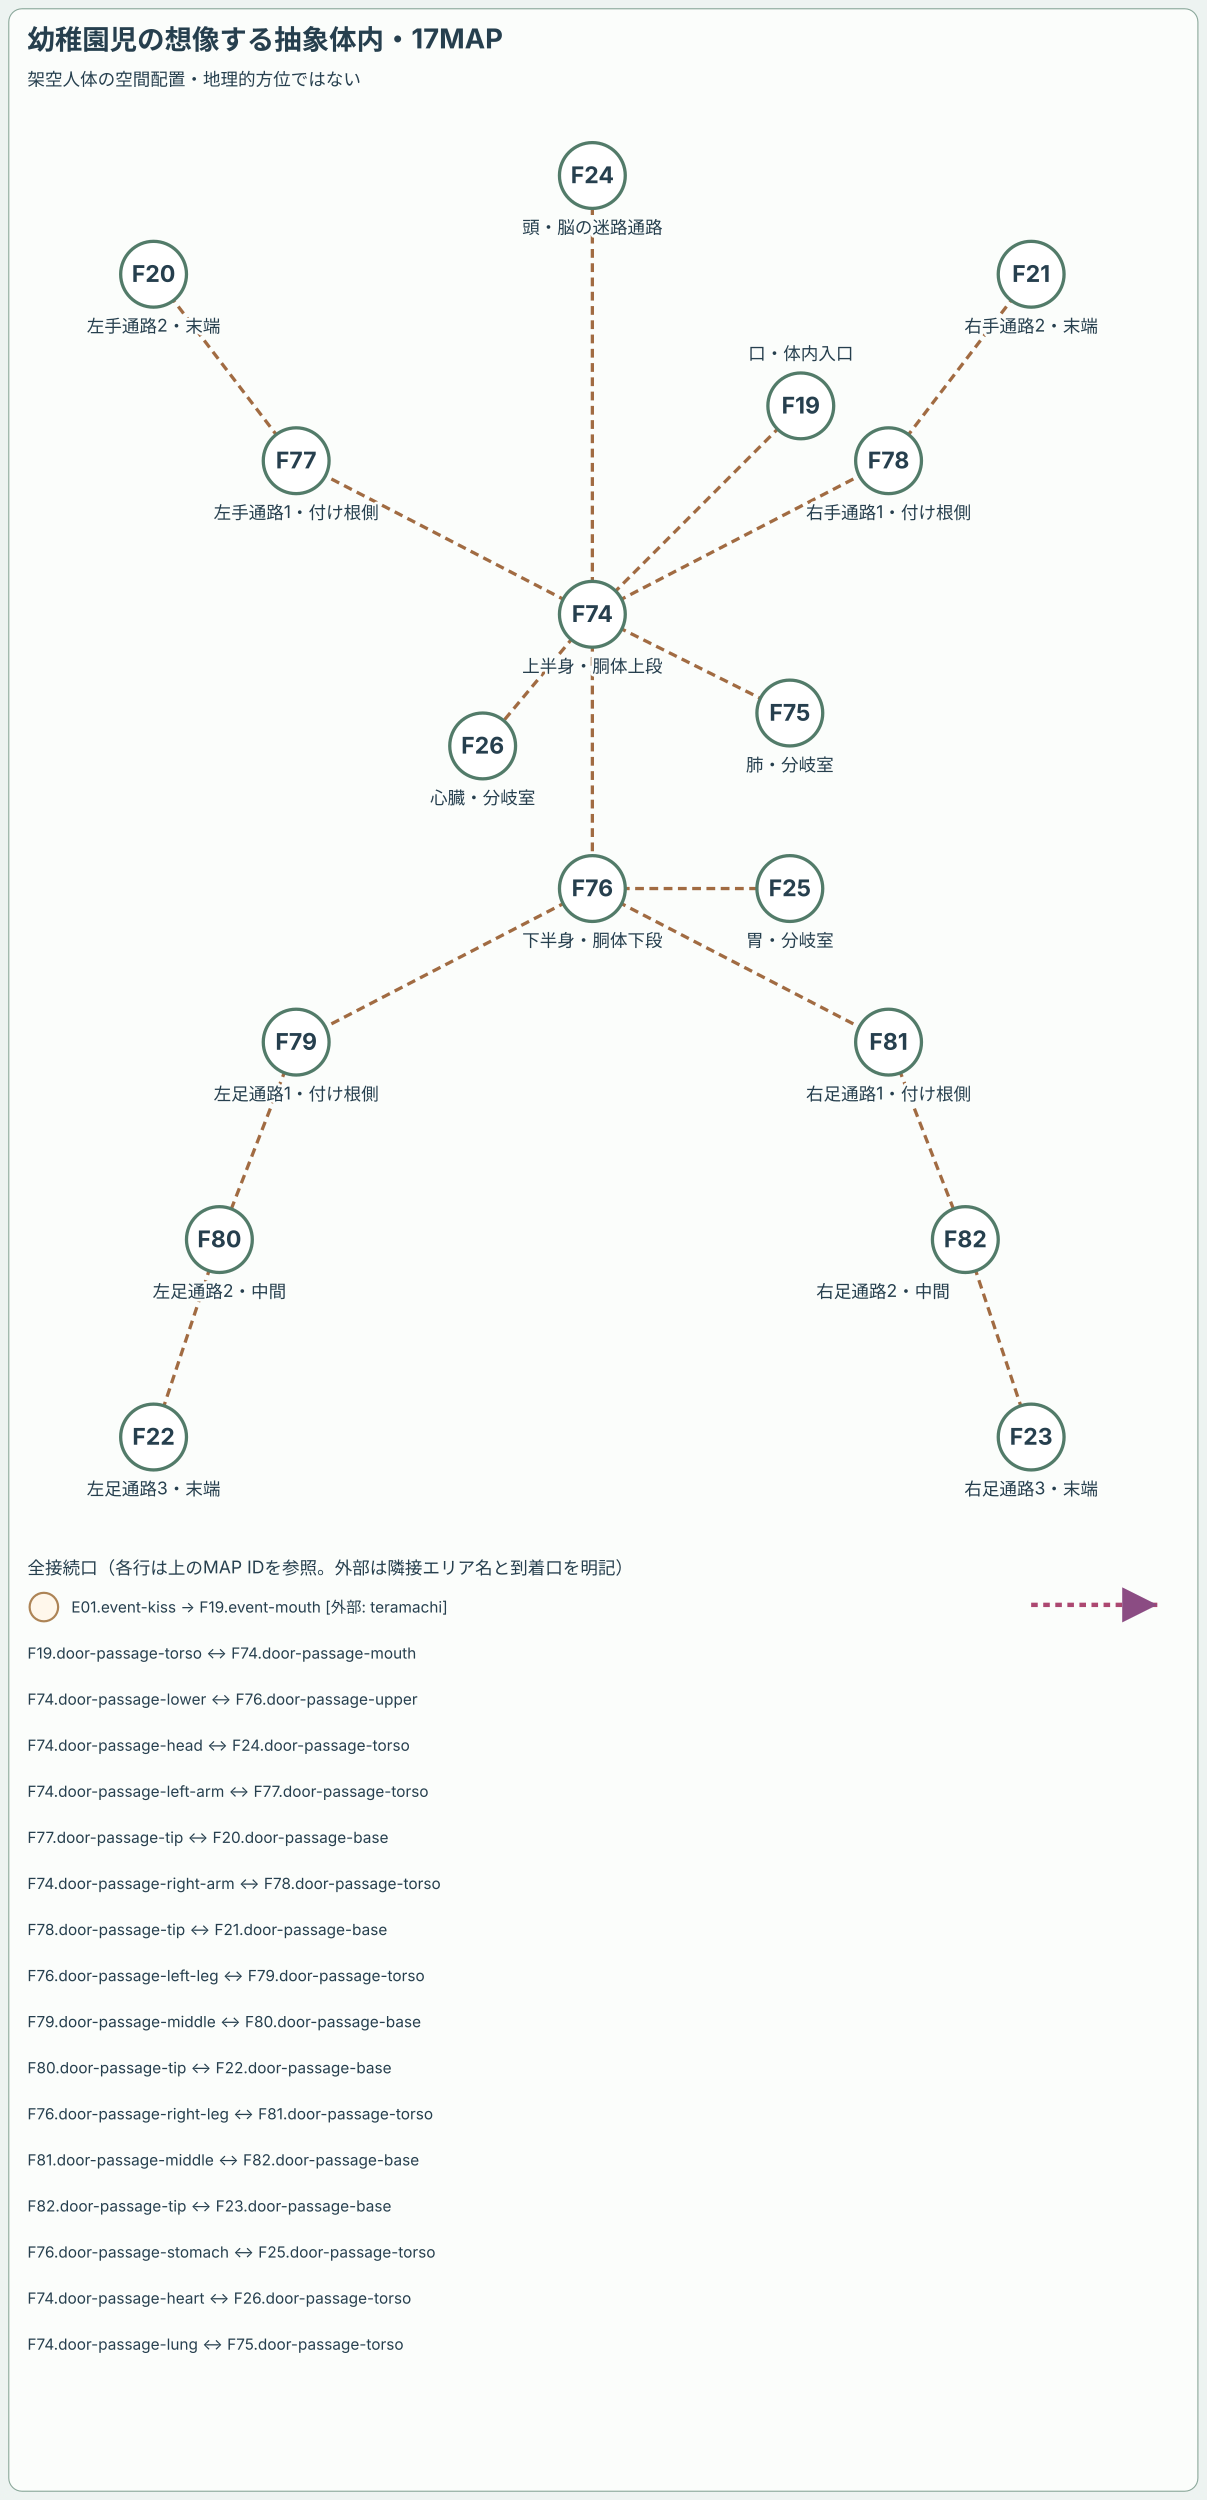
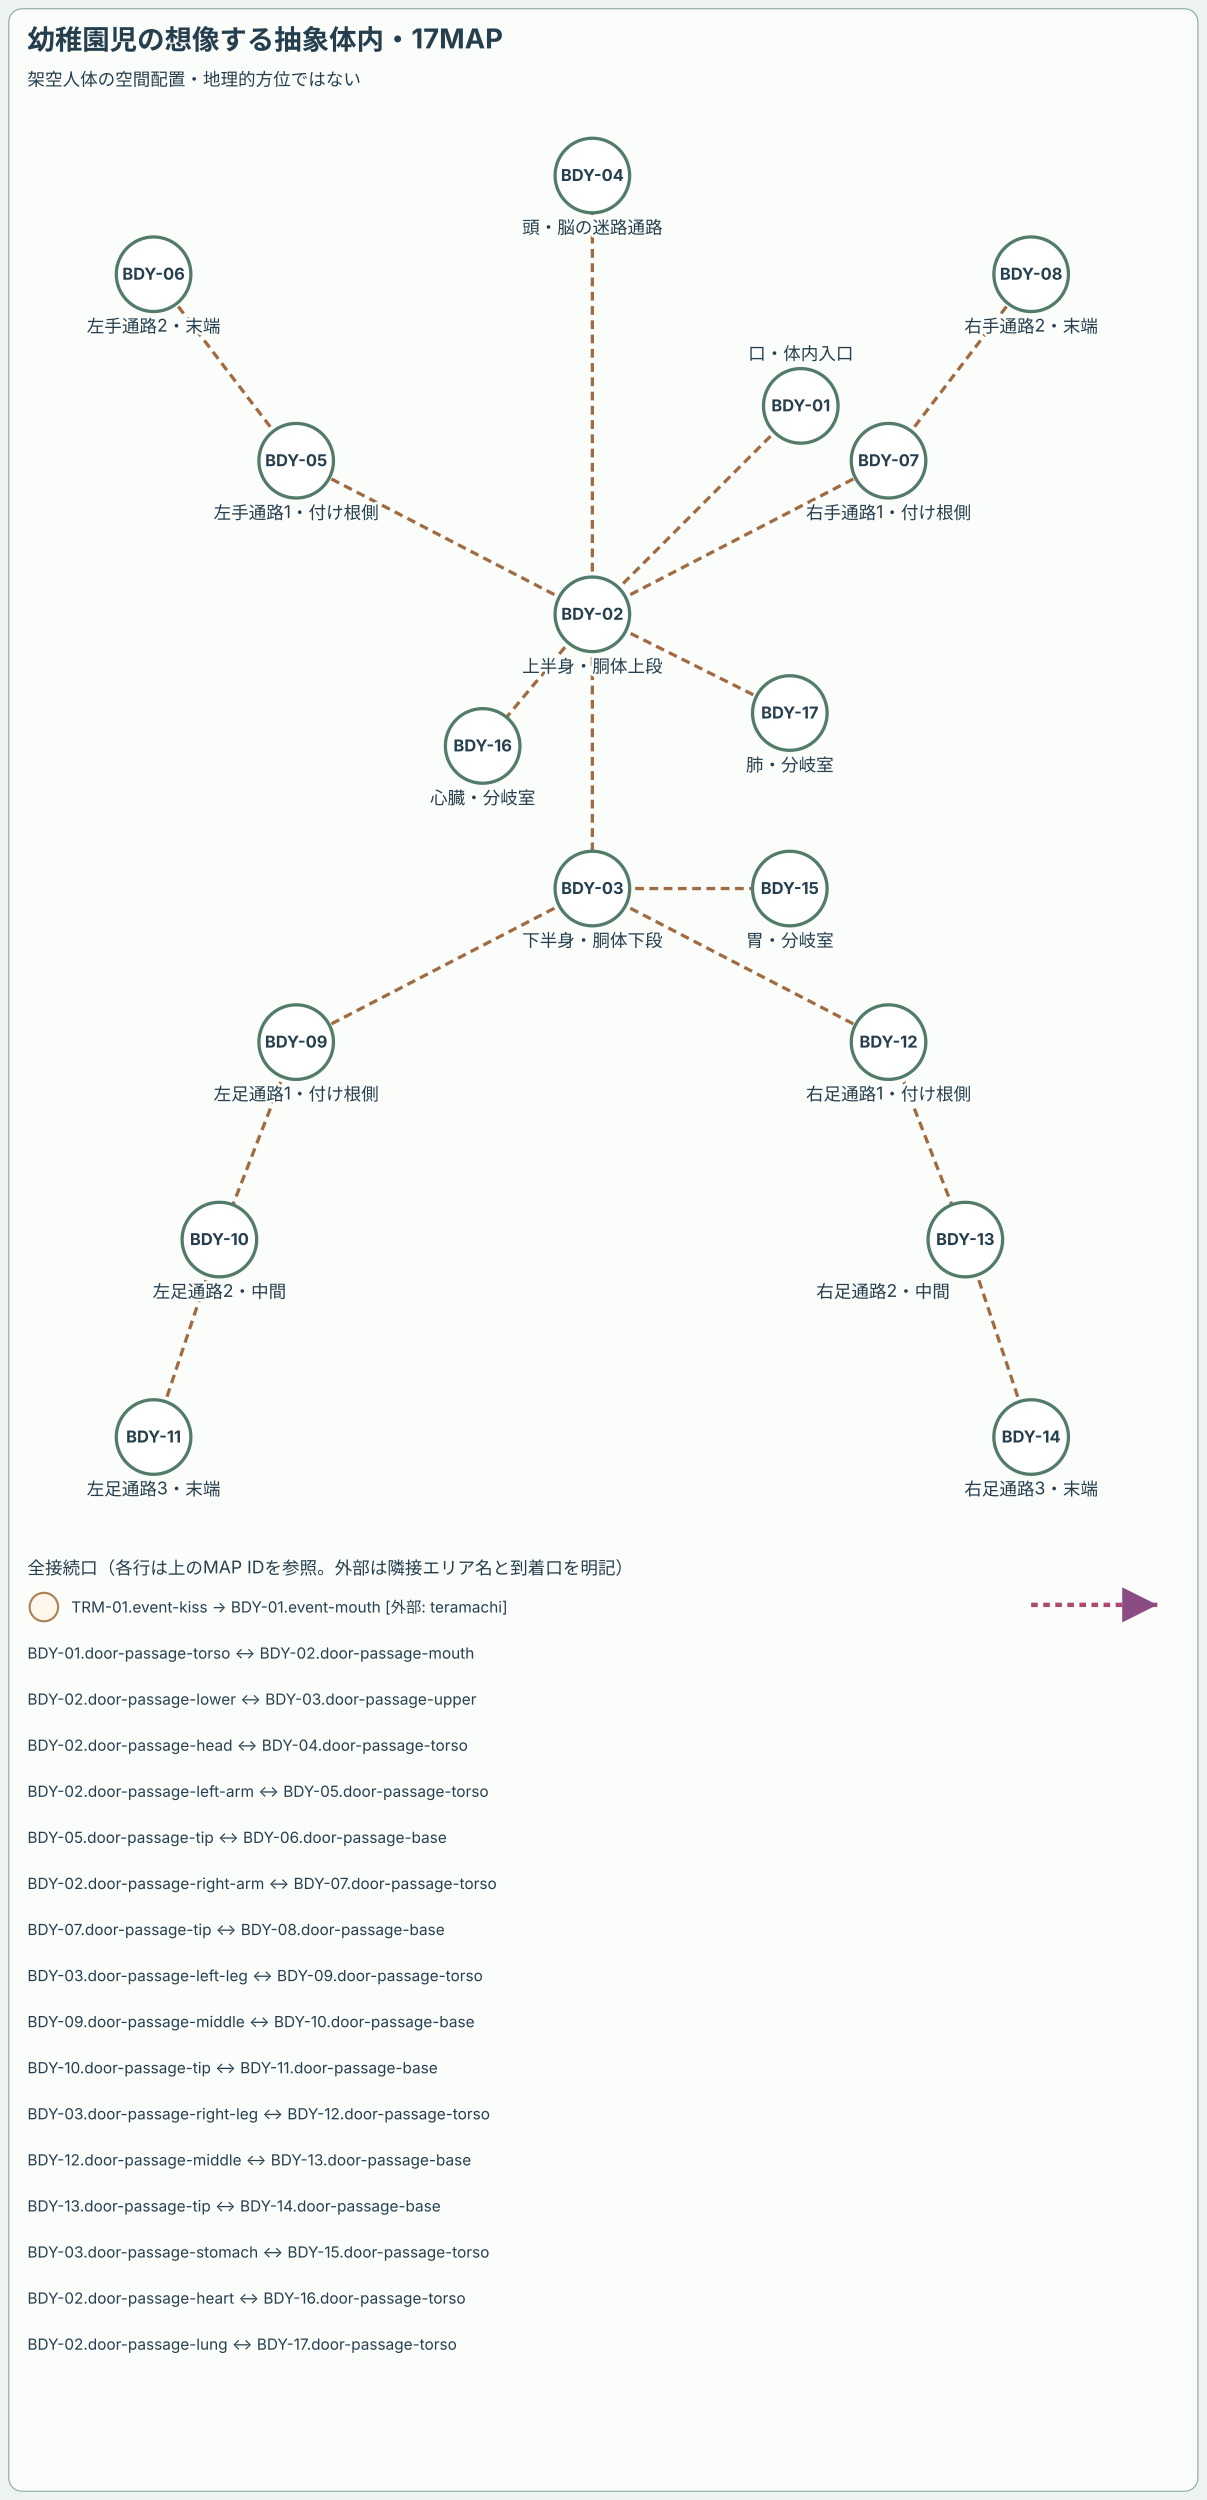
<svg xmlns="http://www.w3.org/2000/svg" width="1100" height="2279" viewBox="0 0 1100 2279" role="img">
  <defs>
    <marker id="directed-arrow" markerWidth="9" markerHeight="9" refX="8" refY="4" orient="auto">
      <path d="M0 0 L8 4 L0 8 Z" fill="#8b4c83" />
    </marker>
  </defs>
-   <style>text{font-family:-apple-system,BlinkMacSystemFont,"Hiragino Sans",sans-serif;fill:#263f4e}.node{fill:#fff;stroke:#527b69;stroke-width:3}.ref{fill:#fff7eb;stroke:#ad8456;stroke-width:2}.edge{fill:none;stroke:#527b69;stroke-width:3}.door{fill:none;stroke:#a16b42;stroke-width:3;stroke-dasharray:8 5}.event{fill:none;stroke:#ac4871;stroke-width:4;stroke-dasharray:6 5}.oneway{fill:none;stroke:#5262a8;stroke-width:4}.id{font-size:21px;font-weight:bold;text-anchor:middle}.label{font-size:16px;text-anchor:middle;paint-order:stroke;stroke:#fbfdfb;stroke-width:5;stroke-linejoin:round}.note{font-size:16px}.small{font-size:14px}.heading{font-size:25px;font-weight:bold}</style>
+   <style>text{font-family:-apple-system,BlinkMacSystemFont,"Hiragino Sans",sans-serif;fill:#263f4e}.node{fill:#fff;stroke:#527b69;stroke-width:3}.ref{fill:#fff7eb;stroke:#ad8456;stroke-width:2}.edge{fill:none;stroke:#527b69;stroke-width:3}.door{fill:none;stroke:#a16b42;stroke-width:3;stroke-dasharray:8 5}.event{fill:none;stroke:#ac4871;stroke-width:4;stroke-dasharray:6 5}.oneway{fill:none;stroke:#5262a8;stroke-width:4}.id{font-size:15px;font-weight:bold;text-anchor:middle}.label{font-size:16px;text-anchor:middle;paint-order:stroke;stroke:#fbfdfb;stroke-width:5;stroke-linejoin:round}.note{font-size:16px}.small{font-size:14px}.heading{font-size:25px;font-weight:bold}</style>
  <rect width="1100" height="2279" fill="#edf3f1" />
  <g data-area="body">
    <rect x="8" y="8" width="1084" height="2263" rx="12" fill="#fbfdfb" stroke="#8aa79a" />
    <text x="25" y="45" class="heading">幼稚園児の想像する抽象体内・17MAP</text>
    <text x="25" y="78" class="note">架空人体の空間配置・地理的方位ではない</text>
-     <path class="door" data-edge-id="F19.door-passage-torso&gt;F74.door-passage-mouth:door" data-kind="door" data-from="F19" data-to="F74" data-from-port="door-passage-torso" data-to-port="door-passage-mouth" d="M730 370 L540 560" />
-     <path class="door" data-edge-id="F74.door-passage-lower&gt;F76.door-passage-upper:door" data-kind="door" data-from="F74" data-to="F76" data-from-port="door-passage-lower" data-to-port="door-passage-upper" d="M540 560 L540 810" />
-     <path class="door" data-edge-id="F74.door-passage-head&gt;F24.door-passage-torso:door" data-kind="door" data-from="F74" data-to="F24" data-from-port="door-passage-head" data-to-port="door-passage-torso" d="M540 560 L540 160" />
-     <path class="door" data-edge-id="F74.door-passage-left-arm&gt;F77.door-passage-torso:door" data-kind="door" data-from="F74" data-to="F77" data-from-port="door-passage-left-arm" data-to-port="door-passage-torso" d="M540 560 L270 420" />
-     <path class="door" data-edge-id="F77.door-passage-tip&gt;F20.door-passage-base:door" data-kind="door" data-from="F77" data-to="F20" data-from-port="door-passage-tip" data-to-port="door-passage-base" d="M270 420 L140 250" />
-     <path class="door" data-edge-id="F74.door-passage-right-arm&gt;F78.door-passage-torso:door" data-kind="door" data-from="F74" data-to="F78" data-from-port="door-passage-right-arm" data-to-port="door-passage-torso" d="M540 560 L810 420" />
-     <path class="door" data-edge-id="F78.door-passage-tip&gt;F21.door-passage-base:door" data-kind="door" data-from="F78" data-to="F21" data-from-port="door-passage-tip" data-to-port="door-passage-base" d="M810 420 L940 250" />
-     <path class="door" data-edge-id="F76.door-passage-left-leg&gt;F79.door-passage-torso:door" data-kind="door" data-from="F76" data-to="F79" data-from-port="door-passage-left-leg" data-to-port="door-passage-torso" d="M540 810 L270 950" />
-     <path class="door" data-edge-id="F79.door-passage-middle&gt;F80.door-passage-base:door" data-kind="door" data-from="F79" data-to="F80" data-from-port="door-passage-middle" data-to-port="door-passage-base" d="M270 950 L200 1130" />
-     <path class="door" data-edge-id="F80.door-passage-tip&gt;F22.door-passage-base:door" data-kind="door" data-from="F80" data-to="F22" data-from-port="door-passage-tip" data-to-port="door-passage-base" d="M200 1130 L140 1310" />
-     <path class="door" data-edge-id="F76.door-passage-right-leg&gt;F81.door-passage-torso:door" data-kind="door" data-from="F76" data-to="F81" data-from-port="door-passage-right-leg" data-to-port="door-passage-torso" d="M540 810 L810 950" />
-     <path class="door" data-edge-id="F81.door-passage-middle&gt;F82.door-passage-base:door" data-kind="door" data-from="F81" data-to="F82" data-from-port="door-passage-middle" data-to-port="door-passage-base" d="M810 950 L880 1130" />
-     <path class="door" data-edge-id="F82.door-passage-tip&gt;F23.door-passage-base:door" data-kind="door" data-from="F82" data-to="F23" data-from-port="door-passage-tip" data-to-port="door-passage-base" d="M880 1130 L940 1310" />
-     <path class="door" data-edge-id="F76.door-passage-stomach&gt;F25.door-passage-torso:door" data-kind="door" data-from="F76" data-to="F25" data-from-port="door-passage-stomach" data-to-port="door-passage-torso" d="M540 810 L720 810" />
-     <path class="door" data-edge-id="F74.door-passage-heart&gt;F26.door-passage-torso:door" data-kind="door" data-from="F74" data-to="F26" data-from-port="door-passage-heart" data-to-port="door-passage-torso" d="M540 560 L440 680" />
-     <path class="door" data-edge-id="F74.door-passage-lung&gt;F75.door-passage-torso:door" data-kind="door" data-from="F74" data-to="F75" data-from-port="door-passage-lung" data-to-port="door-passage-torso" d="M540 560 L720 650" />
-     <circle class="node" data-map="F19" cx="730" cy="370" r="30" />
-     <text class="id" x="730" y="377">F19</text>
+     <path class="door" data-edge-id="BDY-01.door-passage-torso&gt;BDY-02.door-passage-mouth:door" data-kind="door" data-from="BDY-01" data-to="BDY-02" data-from-port="door-passage-torso" data-to-port="door-passage-mouth" d="M730 370 L540 560" />
+     <path class="door" data-edge-id="BDY-02.door-passage-lower&gt;BDY-03.door-passage-upper:door" data-kind="door" data-from="BDY-02" data-to="BDY-03" data-from-port="door-passage-lower" data-to-port="door-passage-upper" d="M540 560 L540 810" />
+     <path class="door" data-edge-id="BDY-02.door-passage-head&gt;BDY-04.door-passage-torso:door" data-kind="door" data-from="BDY-02" data-to="BDY-04" data-from-port="door-passage-head" data-to-port="door-passage-torso" d="M540 560 L540 160" />
+     <path class="door" data-edge-id="BDY-02.door-passage-left-arm&gt;BDY-05.door-passage-torso:door" data-kind="door" data-from="BDY-02" data-to="BDY-05" data-from-port="door-passage-left-arm" data-to-port="door-passage-torso" d="M540 560 L270 420" />
+     <path class="door" data-edge-id="BDY-05.door-passage-tip&gt;BDY-06.door-passage-base:door" data-kind="door" data-from="BDY-05" data-to="BDY-06" data-from-port="door-passage-tip" data-to-port="door-passage-base" d="M270 420 L140 250" />
+     <path class="door" data-edge-id="BDY-02.door-passage-right-arm&gt;BDY-07.door-passage-torso:door" data-kind="door" data-from="BDY-02" data-to="BDY-07" data-from-port="door-passage-right-arm" data-to-port="door-passage-torso" d="M540 560 L810 420" />
+     <path class="door" data-edge-id="BDY-07.door-passage-tip&gt;BDY-08.door-passage-base:door" data-kind="door" data-from="BDY-07" data-to="BDY-08" data-from-port="door-passage-tip" data-to-port="door-passage-base" d="M810 420 L940 250" />
+     <path class="door" data-edge-id="BDY-03.door-passage-left-leg&gt;BDY-09.door-passage-torso:door" data-kind="door" data-from="BDY-03" data-to="BDY-09" data-from-port="door-passage-left-leg" data-to-port="door-passage-torso" d="M540 810 L270 950" />
+     <path class="door" data-edge-id="BDY-09.door-passage-middle&gt;BDY-10.door-passage-base:door" data-kind="door" data-from="BDY-09" data-to="BDY-10" data-from-port="door-passage-middle" data-to-port="door-passage-base" d="M270 950 L200 1130" />
+     <path class="door" data-edge-id="BDY-10.door-passage-tip&gt;BDY-11.door-passage-base:door" data-kind="door" data-from="BDY-10" data-to="BDY-11" data-from-port="door-passage-tip" data-to-port="door-passage-base" d="M200 1130 L140 1310" />
+     <path class="door" data-edge-id="BDY-03.door-passage-right-leg&gt;BDY-12.door-passage-torso:door" data-kind="door" data-from="BDY-03" data-to="BDY-12" data-from-port="door-passage-right-leg" data-to-port="door-passage-torso" d="M540 810 L810 950" />
+     <path class="door" data-edge-id="BDY-12.door-passage-middle&gt;BDY-13.door-passage-base:door" data-kind="door" data-from="BDY-12" data-to="BDY-13" data-from-port="door-passage-middle" data-to-port="door-passage-base" d="M810 950 L880 1130" />
+     <path class="door" data-edge-id="BDY-13.door-passage-tip&gt;BDY-14.door-passage-base:door" data-kind="door" data-from="BDY-13" data-to="BDY-14" data-from-port="door-passage-tip" data-to-port="door-passage-base" d="M880 1130 L940 1310" />
+     <path class="door" data-edge-id="BDY-03.door-passage-stomach&gt;BDY-15.door-passage-torso:door" data-kind="door" data-from="BDY-03" data-to="BDY-15" data-from-port="door-passage-stomach" data-to-port="door-passage-torso" d="M540 810 L720 810" />
+     <path class="door" data-edge-id="BDY-02.door-passage-heart&gt;BDY-16.door-passage-torso:door" data-kind="door" data-from="BDY-02" data-to="BDY-16" data-from-port="door-passage-heart" data-to-port="door-passage-torso" d="M540 560 L440 680" />
+     <path class="door" data-edge-id="BDY-02.door-passage-lung&gt;BDY-17.door-passage-torso:door" data-kind="door" data-from="BDY-02" data-to="BDY-17" data-from-port="door-passage-lung" data-to-port="door-passage-torso" d="M540 560 L720 650" />
+     <circle class="node" data-map="BDY-01" cx="730" cy="370" r="34" />
+     <text class="id" x="730" y="375">BDY-01</text>
    <text x="730" y="328" class="label">口・体内入口</text>
-     <circle class="node" data-map="F74" cx="540" cy="560" r="30" />
-     <text class="id" x="540" y="567">F74</text>
+     <circle class="node" data-map="BDY-02" cx="540" cy="560" r="34" />
+     <text class="id" x="540" y="565">BDY-02</text>
    <text x="540" y="613" class="label">上半身・胴体上段</text>
-     <circle class="node" data-map="F76" cx="540" cy="810" r="30" />
-     <text class="id" x="540" y="817">F76</text>
+     <circle class="node" data-map="BDY-03" cx="540" cy="810" r="34" />
+     <text class="id" x="540" y="815">BDY-03</text>
    <text x="540" y="863" class="label">下半身・胴体下段</text>
-     <circle class="node" data-map="F24" cx="540" cy="160" r="30" />
-     <text class="id" x="540" y="167">F24</text>
+     <circle class="node" data-map="BDY-04" cx="540" cy="160" r="34" />
+     <text class="id" x="540" y="165">BDY-04</text>
    <text x="540" y="213" class="label">頭・脳の迷路通路</text>
-     <circle class="node" data-map="F77" cx="270" cy="420" r="30" />
-     <text class="id" x="270" y="427">F77</text>
+     <circle class="node" data-map="BDY-05" cx="270" cy="420" r="34" />
+     <text class="id" x="270" y="425">BDY-05</text>
    <text x="270" y="473" class="label">左手通路1・付け根側</text>
-     <circle class="node" data-map="F20" cx="140" cy="250" r="30" />
-     <text class="id" x="140" y="257">F20</text>
+     <circle class="node" data-map="BDY-06" cx="140" cy="250" r="34" />
+     <text class="id" x="140" y="255">BDY-06</text>
    <text x="140" y="303" class="label">左手通路2・末端</text>
-     <circle class="node" data-map="F78" cx="810" cy="420" r="30" />
-     <text class="id" x="810" y="427">F78</text>
+     <circle class="node" data-map="BDY-07" cx="810" cy="420" r="34" />
+     <text class="id" x="810" y="425">BDY-07</text>
    <text x="810" y="473" class="label">右手通路1・付け根側</text>
-     <circle class="node" data-map="F21" cx="940" cy="250" r="30" />
-     <text class="id" x="940" y="257">F21</text>
+     <circle class="node" data-map="BDY-08" cx="940" cy="250" r="34" />
+     <text class="id" x="940" y="255">BDY-08</text>
    <text x="940" y="303" class="label">右手通路2・末端</text>
-     <circle class="node" data-map="F79" cx="270" cy="950" r="30" />
-     <text class="id" x="270" y="957">F79</text>
+     <circle class="node" data-map="BDY-09" cx="270" cy="950" r="34" />
+     <text class="id" x="270" y="955">BDY-09</text>
    <text x="270" y="1003" class="label">左足通路1・付け根側</text>
-     <circle class="node" data-map="F80" cx="200" cy="1130" r="30" />
-     <text class="id" x="200" y="1137">F80</text>
+     <circle class="node" data-map="BDY-10" cx="200" cy="1130" r="34" />
+     <text class="id" x="200" y="1135">BDY-10</text>
    <text x="200" y="1183" class="label">左足通路2・中間</text>
-     <circle class="node" data-map="F22" cx="140" cy="1310" r="30" />
-     <text class="id" x="140" y="1317">F22</text>
+     <circle class="node" data-map="BDY-11" cx="140" cy="1310" r="34" />
+     <text class="id" x="140" y="1315">BDY-11</text>
    <text x="140" y="1363" class="label">左足通路3・末端</text>
-     <circle class="node" data-map="F81" cx="810" cy="950" r="30" />
-     <text class="id" x="810" y="957">F81</text>
+     <circle class="node" data-map="BDY-12" cx="810" cy="950" r="34" />
+     <text class="id" x="810" y="955">BDY-12</text>
    <text x="810" y="1003" class="label">右足通路1・付け根側</text>
-     <circle class="node" data-map="F82" cx="880" cy="1130" r="30" />
-     <text class="id" x="880" y="1137">F82</text>
+     <circle class="node" data-map="BDY-13" cx="880" cy="1130" r="34" />
+     <text class="id" x="880" y="1135">BDY-13</text>
    <text x="805" y="1183" class="label">右足通路2・中間</text>
-     <circle class="node" data-map="F23" cx="940" cy="1310" r="30" />
-     <text class="id" x="940" y="1317">F23</text>
+     <circle class="node" data-map="BDY-14" cx="940" cy="1310" r="34" />
+     <text class="id" x="940" y="1315">BDY-14</text>
    <text x="940" y="1363" class="label">右足通路3・末端</text>
-     <circle class="node" data-map="F25" cx="720" cy="810" r="30" />
-     <text class="id" x="720" y="817">F25</text>
+     <circle class="node" data-map="BDY-15" cx="720" cy="810" r="34" />
+     <text class="id" x="720" y="815">BDY-15</text>
    <text x="720" y="863" class="label">胃・分岐室</text>
-     <circle class="node" data-map="F26" cx="440" cy="680" r="30" />
-     <text class="id" x="440" y="687">F26</text>
+     <circle class="node" data-map="BDY-16" cx="440" cy="680" r="34" />
+     <text class="id" x="440" y="685">BDY-16</text>
    <text x="440" y="733" class="label">心臓・分岐室</text>
-     <circle class="node" data-map="F75" cx="720" cy="650" r="30" />
-     <text class="id" x="720" y="657">F75</text>
+     <circle class="node" data-map="BDY-17" cx="720" cy="650" r="34" />
+     <text class="id" x="720" y="655">BDY-17</text>
    <text x="720" y="703" class="label">肺・分岐室</text>
    <text x="25" y="1435" class="note">全接続口（各行は上のMAP IDを参照。外部は隣接エリア名と到着口を明記）</text>
-     <circle class="ref" data-reference-map="E01" data-reference="E01" cx="40" cy="1465" r="13" />
-     <text x="65" y="1470" class="small">E01.event-kiss → F19.event-mouth  [外部: teramachi]</text>
-     <path class="event" data-edge-id="E01.event-kiss&gt;F19.event-mouth:event" data-kind="event" data-from="E01" data-to="F19" data-from-port="event-kiss" data-to-port="event-mouth" d="M940 1463 L1055 1463" marker-end="url(#directed-arrow)" />
-     <text x="25" y="1512" class="small">F19.door-passage-torso ↔ F74.door-passage-mouth</text>
-     <text x="25" y="1554" class="small">F74.door-passage-lower ↔ F76.door-passage-upper</text>
-     <text x="25" y="1596" class="small">F74.door-passage-head ↔ F24.door-passage-torso</text>
-     <text x="25" y="1638" class="small">F74.door-passage-left-arm ↔ F77.door-passage-torso</text>
-     <text x="25" y="1680" class="small">F77.door-passage-tip ↔ F20.door-passage-base</text>
-     <text x="25" y="1722" class="small">F74.door-passage-right-arm ↔ F78.door-passage-torso</text>
-     <text x="25" y="1764" class="small">F78.door-passage-tip ↔ F21.door-passage-base</text>
-     <text x="25" y="1806" class="small">F76.door-passage-left-leg ↔ F79.door-passage-torso</text>
-     <text x="25" y="1848" class="small">F79.door-passage-middle ↔ F80.door-passage-base</text>
-     <text x="25" y="1890" class="small">F80.door-passage-tip ↔ F22.door-passage-base</text>
-     <text x="25" y="1932" class="small">F76.door-passage-right-leg ↔ F81.door-passage-torso</text>
-     <text x="25" y="1974" class="small">F81.door-passage-middle ↔ F82.door-passage-base</text>
-     <text x="25" y="2016" class="small">F82.door-passage-tip ↔ F23.door-passage-base</text>
-     <text x="25" y="2058" class="small">F76.door-passage-stomach ↔ F25.door-passage-torso</text>
-     <text x="25" y="2100" class="small">F74.door-passage-heart ↔ F26.door-passage-torso</text>
-     <text x="25" y="2142" class="small">F74.door-passage-lung ↔ F75.door-passage-torso</text>
+     <circle class="ref" data-reference-map="TRM-01" data-reference="TRM-01" cx="40" cy="1465" r="13" />
+     <text x="65" y="1470" class="small">TRM-01.event-kiss → BDY-01.event-mouth  [外部: teramachi]</text>
+     <path class="event" data-edge-id="TRM-01.event-kiss&gt;BDY-01.event-mouth:event" data-kind="event" data-from="TRM-01" data-to="BDY-01" data-from-port="event-kiss" data-to-port="event-mouth" d="M940 1463 L1055 1463" marker-end="url(#directed-arrow)" />
+     <text x="25" y="1512" class="small">BDY-01.door-passage-torso ↔ BDY-02.door-passage-mouth</text>
+     <text x="25" y="1554" class="small">BDY-02.door-passage-lower ↔ BDY-03.door-passage-upper</text>
+     <text x="25" y="1596" class="small">BDY-02.door-passage-head ↔ BDY-04.door-passage-torso</text>
+     <text x="25" y="1638" class="small">BDY-02.door-passage-left-arm ↔ BDY-05.door-passage-torso</text>
+     <text x="25" y="1680" class="small">BDY-05.door-passage-tip ↔ BDY-06.door-passage-base</text>
+     <text x="25" y="1722" class="small">BDY-02.door-passage-right-arm ↔ BDY-07.door-passage-torso</text>
+     <text x="25" y="1764" class="small">BDY-07.door-passage-tip ↔ BDY-08.door-passage-base</text>
+     <text x="25" y="1806" class="small">BDY-03.door-passage-left-leg ↔ BDY-09.door-passage-torso</text>
+     <text x="25" y="1848" class="small">BDY-09.door-passage-middle ↔ BDY-10.door-passage-base</text>
+     <text x="25" y="1890" class="small">BDY-10.door-passage-tip ↔ BDY-11.door-passage-base</text>
+     <text x="25" y="1932" class="small">BDY-03.door-passage-right-leg ↔ BDY-12.door-passage-torso</text>
+     <text x="25" y="1974" class="small">BDY-12.door-passage-middle ↔ BDY-13.door-passage-base</text>
+     <text x="25" y="2016" class="small">BDY-13.door-passage-tip ↔ BDY-14.door-passage-base</text>
+     <text x="25" y="2058" class="small">BDY-03.door-passage-stomach ↔ BDY-15.door-passage-torso</text>
+     <text x="25" y="2100" class="small">BDY-02.door-passage-heart ↔ BDY-16.door-passage-torso</text>
+     <text x="25" y="2142" class="small">BDY-02.door-passage-lung ↔ BDY-17.door-passage-torso</text>
  </g>
</svg>
